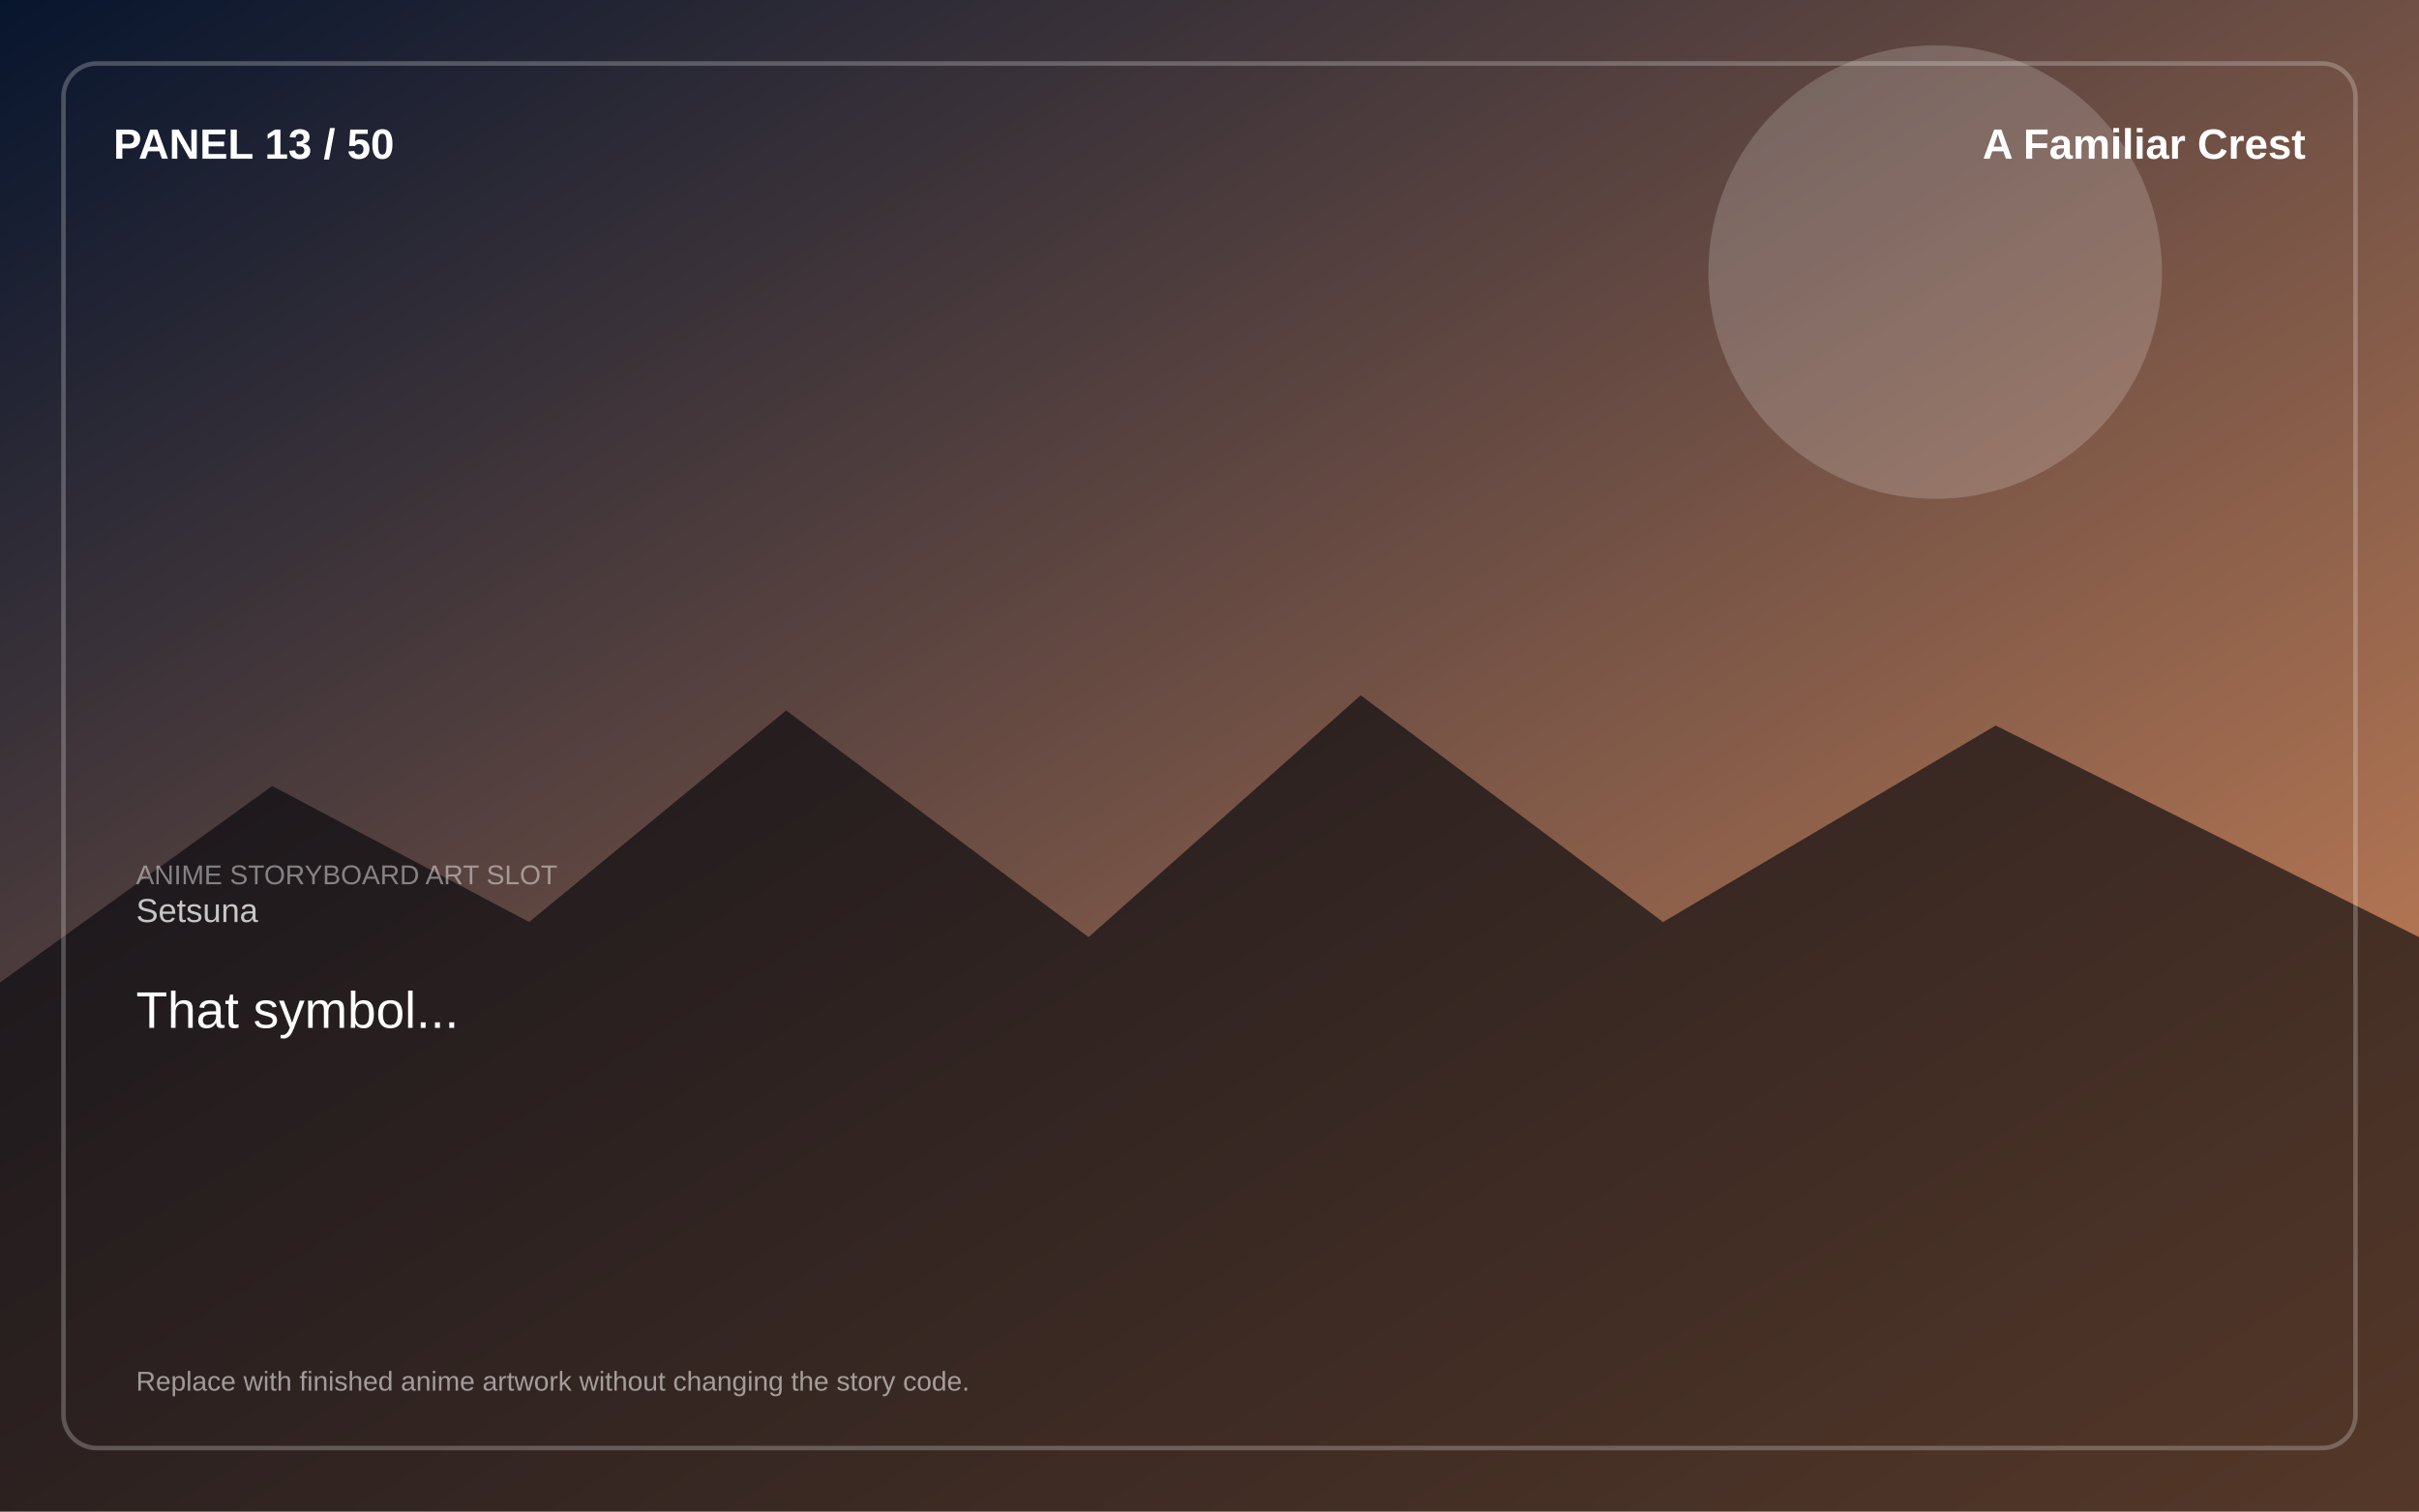
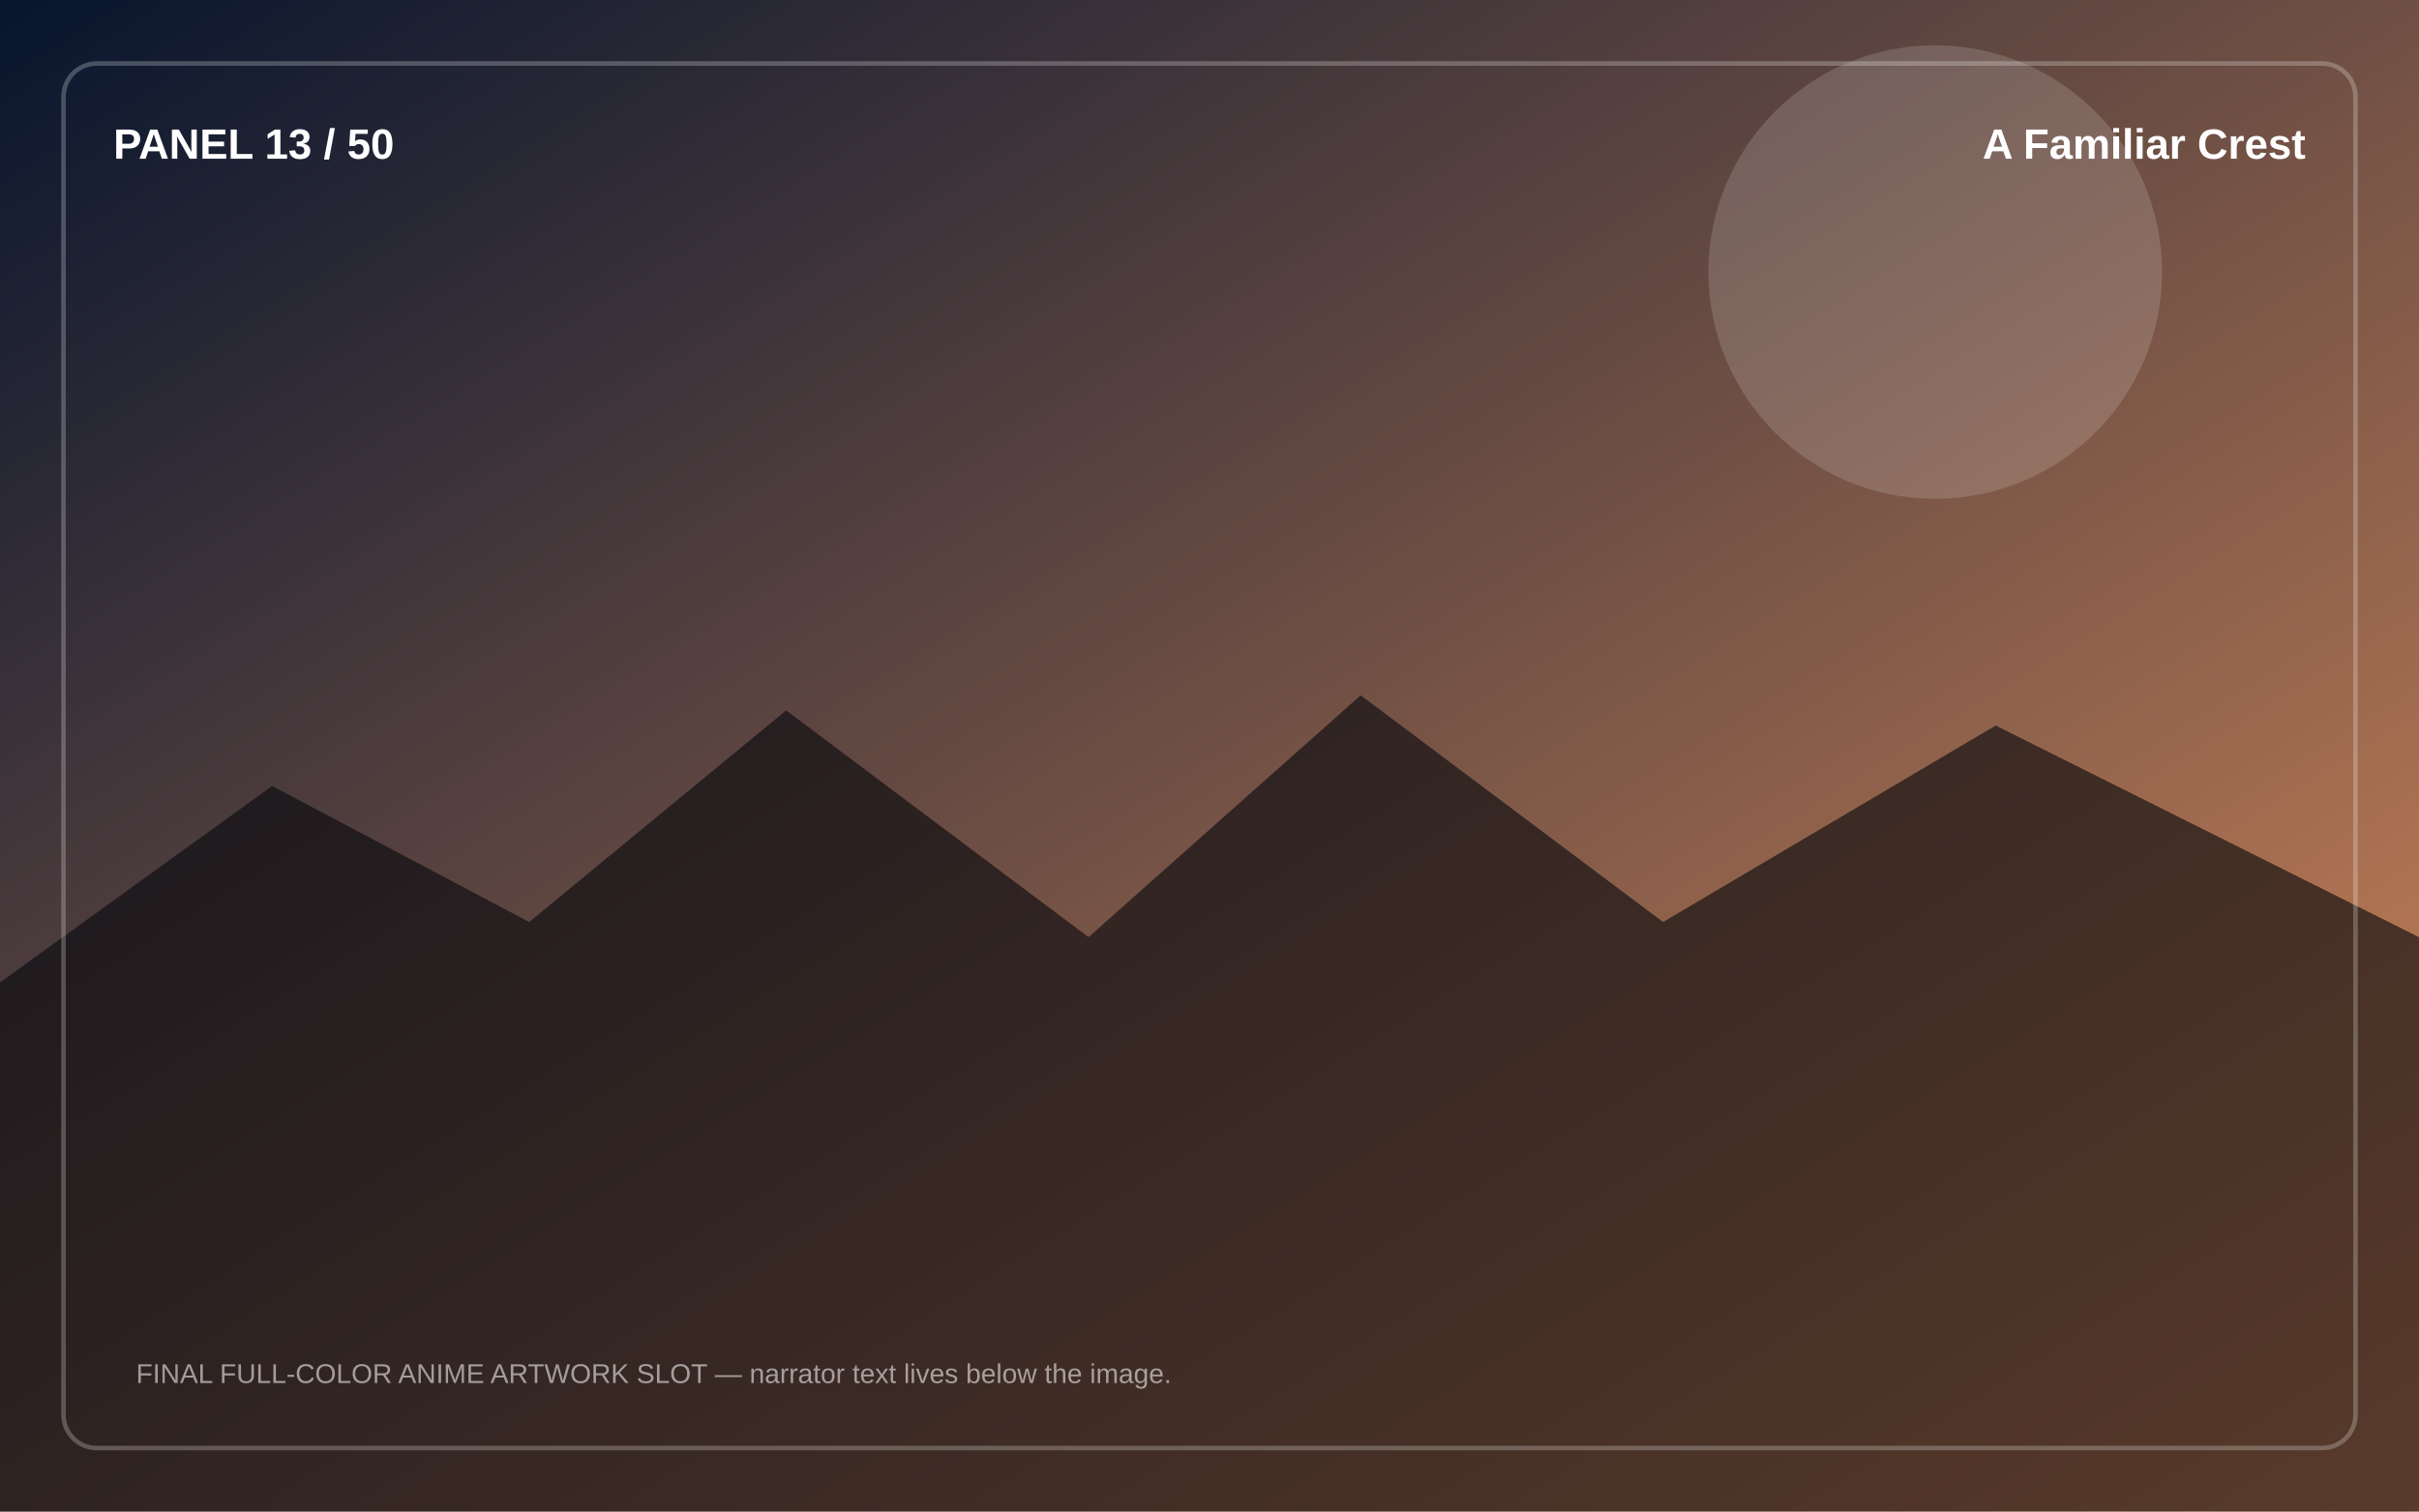
- <svg xmlns="http://www.w3.org/2000/svg" width="1600" height="1000">
+ <svg xmlns="http://www.w3.org/2000/svg" width="1600" height="1000" viewBox="0 0 1600 1000">
  <defs>
    <linearGradient id="g" x1="0" y1="0" x2="1" y2="1">
      <stop stop-color="#07152e" />
      <stop offset="1" stop-color="#d98b5b" />
    </linearGradient>
  </defs>
  <rect width="1600" height="1000" fill="url(#g)" />
-   <circle cx="1280" cy="180" r="150" fill="#fff" opacity=".18" />
-   <path d="M0 650 L180 520 350 610 520 470 720 620 900 460 1100 610 1320 480 1600 620 1600 1000 0 1000Z" fill="#03050a" opacity=".62" />
+   <circle cx="1280" cy="180" r="150" fill="#fff" opacity=".15" />
+   <path d="M0 650 L180 520 350 610 520 470 720 620 900 460 1100 610 1320 480 1600 620 1600 1000 0 1000Z" fill="#03050a" opacity=".60" />
  <rect x="42" y="42" width="1516" height="916" rx="22" fill="none" stroke="#fff" stroke-opacity=".24" stroke-width="3" />
  <text x="75" y="105" fill="#fff" font-family="Arial,sans-serif" font-size="28" font-weight="700">PANEL 13 / 50</text>
  <text x="1525" y="105" text-anchor="end" fill="#fff" font-family="Arial,sans-serif" font-size="28" font-weight="700">A Familiar Crest</text>
-   <text x="90" y="610" fill="#fff" opacity=".75" font-family="Arial,sans-serif" font-size="22">Setsuna</text>
-   <text x="90" y="585" fill="#fff" opacity=".45" font-family="Arial,sans-serif" font-size="18">ANIME STORYBOARD ART SLOT</text>
-   <text x="90" y="680" fill="#fff" font-family="Arial,sans-serif" font-size="34">That symbol...</text>
-   <text x="90" y="920" fill="#fff" opacity=".55" font-family="Arial,sans-serif" font-size="18">Replace with finished anime artwork without changing the story code.</text>
+   <text x="90" y="915" fill="#fff" opacity=".55" font-family="Arial,sans-serif" font-size="18">FINAL FULL-COLOR ANIME ARTWORK SLOT — narrator text lives below the image.</text>
</svg>
